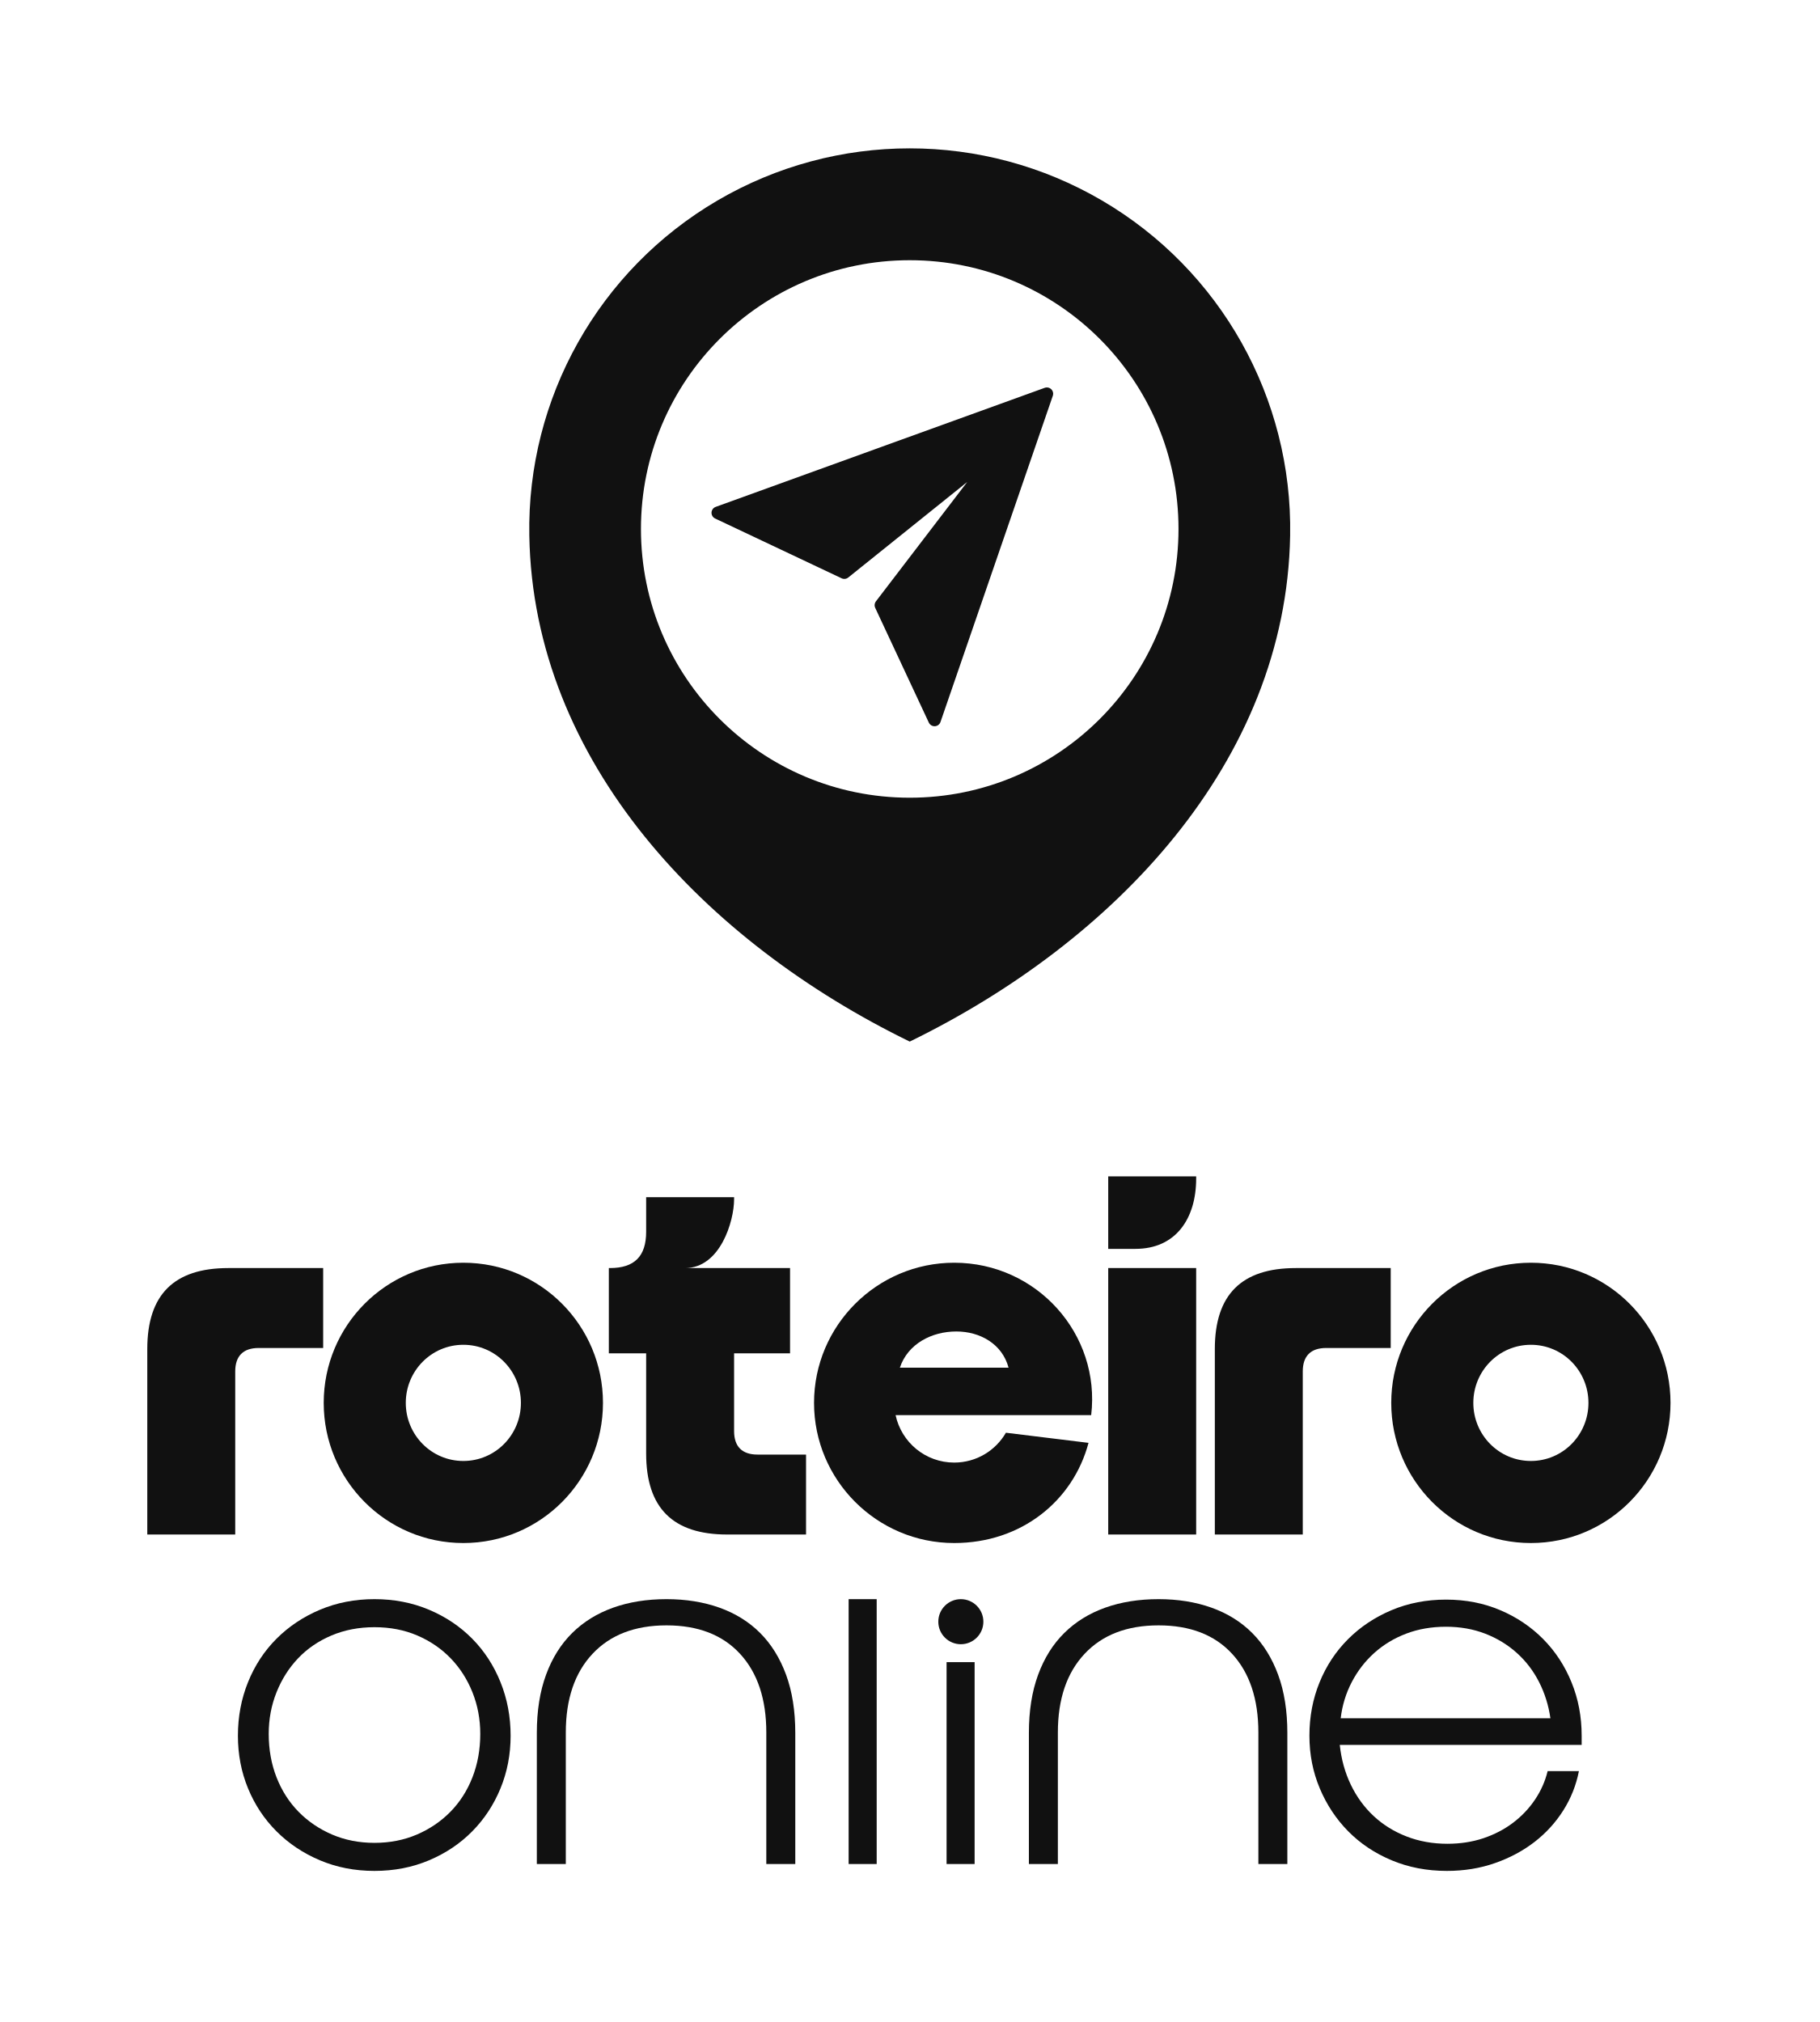
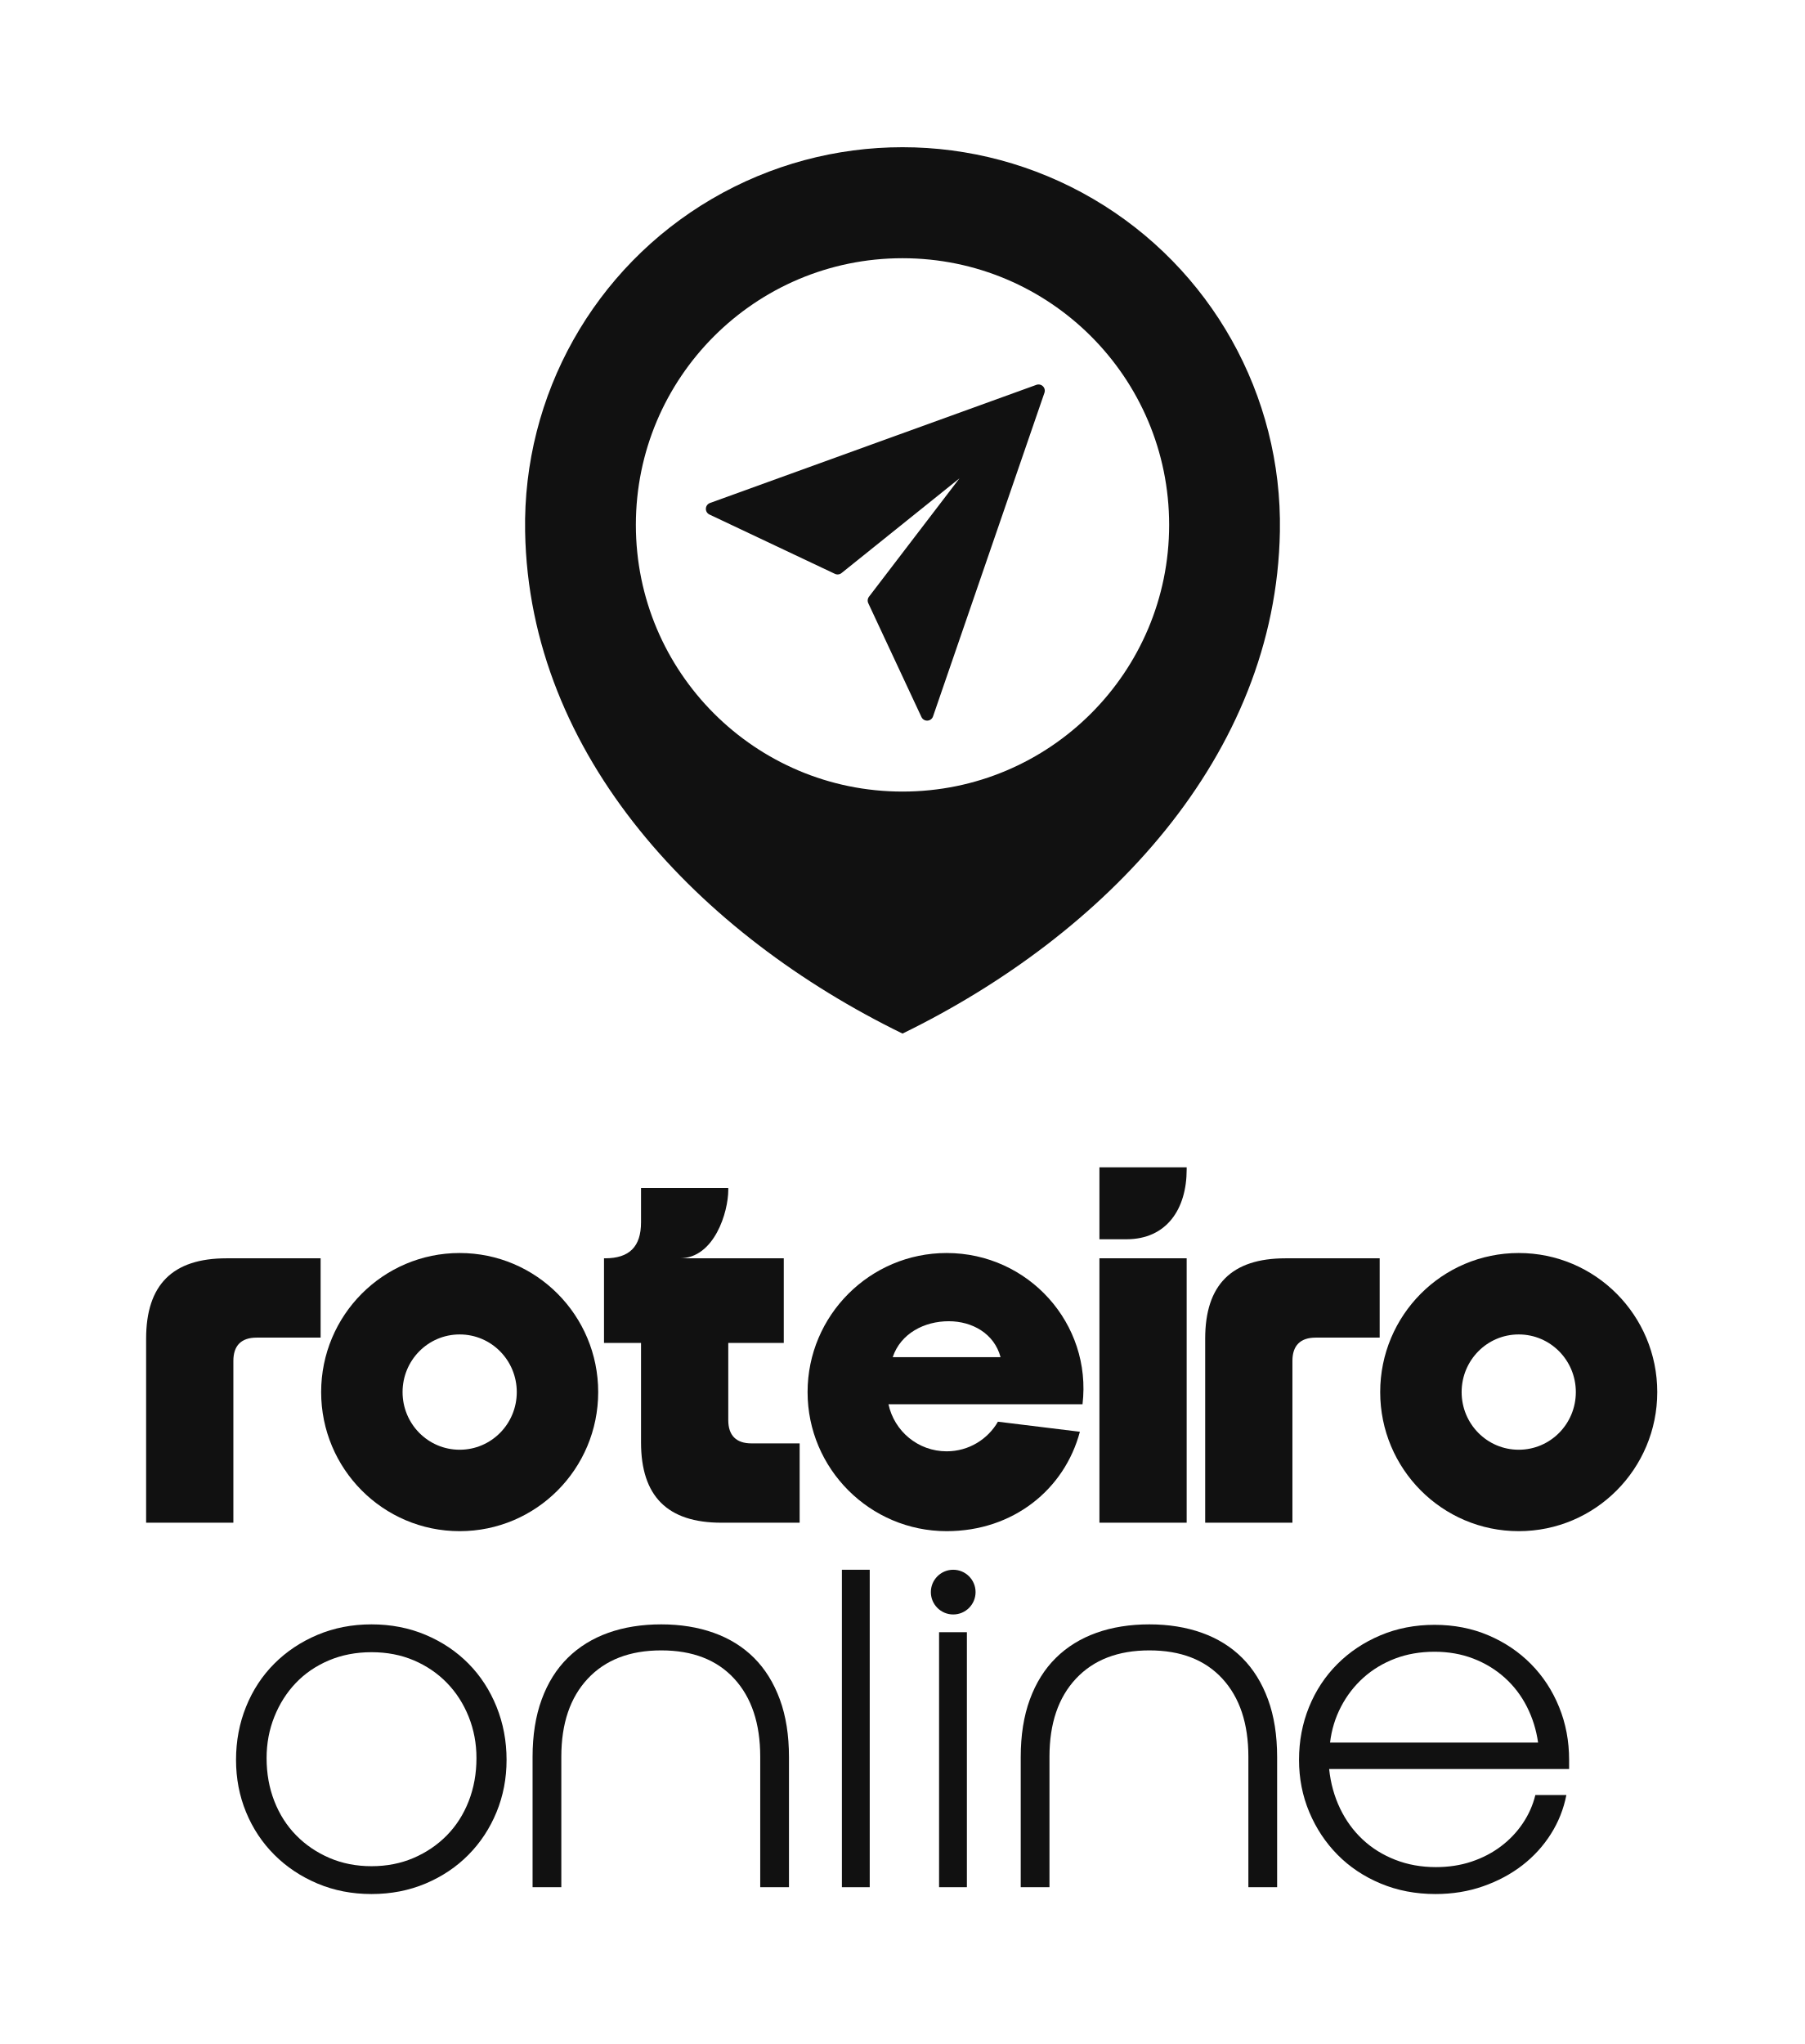
- <svg xmlns="http://www.w3.org/2000/svg" viewBox="0 0 528.6 587.7" width="529" height="588">
+ <svg xmlns="http://www.w3.org/2000/svg" viewBox="0 0 528.6 598.7" width="529" height="599">
  <g transform="translate(264.32 36.07) scale(0.25361)">
    <g transform="translate(-540.5)">
      <path fill-rule="evenodd" fill="#111111" d="M976.43 471.61 C971.89 731.57 774.18 937.53 540.50 1051.50 C306.82 937.53 109.11 731.57 104.57 471.61 A436.0 436.0 0 1 1 976.43 471.61Z M232.5 464.0 a308.0 308.0 0 1 0 616.0 0 a308.0 308.0 0 1 0 -616.0 0Z" />
      <polygon points="697.64,309.03 320.58,445.49 465.53,514.01 648.25,367.28 507.49,551.36 568.93,682.86" fill="#111111" stroke="#111111" stroke-width="14.44" stroke-linejoin="round" />
    </g>
  </g>
  <g fill="#111111" transform="translate(-189.82 22.80)">
    <path d="M 258.117 423.211 L 232.559 423.211 L 232.559 369.309 C 232.559 353.508 240.305 345.766 256.105 345.766 L 283.676 345.766 L 283.676 368.996 L 264.934 368.996 C 260.441 368.996 258.117 371.32 258.117 375.812 Z M 258.117 423.211 " />
    <path d="M 324.41 401.836 C 333.707 401.836 341.141 394.246 341.141 384.949 C 341.141 375.656 333.707 368.066 324.41 368.066 C 315.117 368.066 307.684 375.656 307.684 384.949 C 307.684 394.246 315.117 401.836 324.41 401.836 M 324.41 344.215 C 346.871 344.215 364.992 362.492 364.992 384.949 C 364.992 407.41 346.871 425.688 324.41 425.688 C 301.953 425.688 283.832 407.41 283.832 384.949 C 283.832 362.492 301.953 344.215 324.41 344.215 " />
    <path d="M 377.539 325.164 L 403.098 325.164 L 403.098 325.781 C 403.098 332.133 399.07 345.766 388.848 345.766 L 419.359 345.766 L 419.359 370.547 L 403.098 370.547 L 403.098 393.16 C 403.098 397.652 405.422 399.977 409.91 399.977 L 424.008 399.977 L 424.008 423.211 L 401.082 423.211 C 385.285 423.211 377.539 415.465 377.539 399.668 L 377.539 370.547 L 366.695 370.547 L 366.695 345.766 L 367.008 345.766 C 374.133 345.766 377.539 342.355 377.539 335.23 Z M 377.539 325.164 " />
    <path d="M 482.867 374.727 C 481.008 367.758 474.504 364.195 467.688 364.195 C 460.562 364.195 453.594 367.758 451.27 374.727 Z M 467.066 402.301 C 473.574 402.301 479.148 398.738 482.094 393.625 L 506.102 396.57 C 501.609 413.453 486.582 425.688 467.066 425.688 C 444.609 425.688 426.332 407.41 426.332 384.953 C 426.332 362.492 444.609 344.215 467.066 344.215 C 491.074 344.215 509.664 364.969 506.875 388.516 L 450.031 388.516 C 451.734 396.414 458.703 402.301 467.066 402.301 " />
    <path d="M 511.828 345.766 L 537.387 345.766 L 537.387 423.211 L 511.828 423.211 Z M 519.73 340.188 L 511.828 340.188 L 511.828 319.121 L 537.387 319.121 L 537.387 319.742 C 537.387 331.359 531.5 340.188 519.73 340.188 " />
    <path d="M 568.367 423.211 L 542.809 423.211 L 542.809 369.309 C 542.809 353.508 550.555 345.766 566.352 345.766 L 593.926 345.766 L 593.926 368.996 L 575.18 368.996 C 570.691 368.996 568.367 371.32 568.367 375.812 Z M 568.367 423.211 " />
    <path d="M 634.66 401.836 C 643.953 401.836 651.391 394.246 651.391 384.949 C 651.391 375.656 643.953 368.066 634.66 368.066 C 625.367 368.066 617.934 375.656 617.934 384.949 C 617.934 394.246 625.367 401.836 634.66 401.836 M 634.66 344.215 C 657.121 344.215 675.242 362.492 675.242 384.949 C 675.242 407.41 657.121 425.688 634.66 425.688 C 612.203 425.688 594.078 407.41 594.078 384.949 C 594.078 362.492 612.203 344.215 634.66 344.215 " />
  </g>
-   <g fill="#111111" transform="translate(-611.38 118.57)">
+   <g fill="#111111" transform="translate(-611.38 129.56)">
    <path d="M 720.148 354.379 C 715.605 354.379 711.438 355.184 707.652 356.785 C 703.867 358.391 700.637 360.594 697.965 363.402 C 695.289 366.207 693.195 369.508 691.68 373.293 C 690.168 377.082 689.41 381.109 689.41 385.387 C 689.41 389.93 690.168 394.141 691.68 398.016 C 693.195 401.891 695.336 405.234 698.098 408.043 C 700.855 410.848 704.113 413.051 707.852 414.656 C 711.594 416.258 715.695 417.062 720.148 417.062 C 724.602 417.062 728.703 416.258 732.445 414.656 C 736.188 413.051 739.438 410.848 742.203 408.043 C 744.961 405.234 747.102 401.891 748.617 398.016 C 750.129 394.141 750.891 389.93 750.891 385.387 C 750.891 381.109 750.129 377.082 748.617 373.293 C 747.102 369.508 744.984 366.207 742.27 363.402 C 739.551 360.594 736.32 358.391 732.578 356.785 C 728.836 355.184 724.695 354.379 720.148 354.379 M 720.148 425.215 C 714.445 425.215 709.168 424.188 704.312 422.141 C 699.453 420.09 695.246 417.285 691.68 413.719 C 688.117 410.16 685.355 405.992 683.395 401.223 C 681.434 396.461 680.457 391.355 680.457 385.922 C 680.457 380.398 681.434 375.211 683.395 370.352 C 685.355 365.496 688.117 361.285 691.68 357.723 C 695.246 354.16 699.453 351.352 704.312 349.301 C 709.168 347.254 714.445 346.227 720.148 346.227 C 725.852 346.227 731.129 347.254 735.988 349.301 C 740.844 351.352 745.031 354.16 748.551 357.723 C 752.07 361.285 754.809 365.496 756.77 370.352 C 758.727 375.211 759.711 380.398 759.711 385.922 C 759.711 391.355 758.727 396.461 756.77 401.223 C 754.809 405.992 752.07 410.16 748.551 413.719 C 745.031 417.285 740.844 420.09 735.988 422.141 C 731.129 424.188 725.852 425.215 720.148 425.215 " />
    <path d="M 775.75 423.211 L 767.328 423.211 L 767.328 385.117 C 767.328 378.703 768.219 373.07 770.004 368.215 C 771.781 363.359 774.324 359.305 777.621 356.051 C 780.914 352.801 784.883 350.352 789.516 348.699 C 794.145 347.051 799.316 346.227 805.02 346.227 C 810.633 346.227 815.754 347.051 820.391 348.699 C 825.02 350.352 828.965 352.801 832.219 356.051 C 835.469 359.305 837.984 363.359 839.77 368.215 C 841.551 373.07 842.441 378.703 842.441 385.117 L 842.441 423.211 L 834.02 423.211 L 834.02 384.988 C 834.02 375.277 831.48 367.656 826.402 362.133 C 821.324 356.609 814.195 353.848 805.02 353.848 C 795.84 353.848 788.668 356.609 783.5 362.133 C 778.332 367.656 775.75 375.277 775.75 384.988 Z M 775.75 423.211 " />
-     <path d="M866.098 423.211 L857.945 423.211 L857.945 346.23 L866.098 346.23 Z" />
-     <path d="M886.41 364.528 L894.562 364.528 L894.562 423.211 L886.41 423.211 Z M884.006 352.779 a6.549 6.549 0 1 0 13.098 0 a6.549 6.549 0 1 0 -13.098 0Z" />
+     <path d="M866.098 423.211 L857.945 423.211 L857.945 330.23 L866.098 330.23 Z" />
+     <path d="M886.41 348.528 L894.562 348.528 L894.562 423.211 L886.41 423.211 Z M884.006 336.779 a6.549 6.549 0 1 0 13.098 0 a6.549 6.549 0 1 0 -13.098 0Z" />
    <path d="M 918.754 423.211 L 910.332 423.211 L 910.332 385.117 C 910.332 378.703 911.223 373.07 913.008 368.215 C 914.789 363.359 917.328 359.305 920.625 356.051 C 923.918 352.801 927.887 350.352 932.52 348.699 C 937.152 347.051 942.32 346.227 948.023 346.227 C 953.637 346.227 958.758 347.051 963.395 348.699 C 968.023 350.352 971.969 352.801 975.223 356.051 C 978.473 359.305 980.988 363.359 982.773 368.215 C 984.555 373.07 985.445 378.703 985.445 385.117 L 985.445 423.211 L 977.023 423.211 L 977.023 384.988 C 977.023 375.277 974.484 367.656 969.406 362.133 C 964.328 356.609 957.199 353.848 948.023 353.848 C 938.844 353.848 931.672 356.609 926.508 362.133 C 921.336 367.656 918.754 375.277 918.754 384.988 Z M 918.754 423.211 " />
    <path d="M 1061.895 380.844 C 1061.359 377.102 1060.266 373.605 1058.617 370.352 C 1056.969 367.102 1054.809 364.27 1052.137 361.863 C 1049.461 359.461 1046.391 357.59 1042.914 356.25 C 1039.441 354.914 1035.652 354.246 1031.555 354.246 C 1027.367 354.246 1023.512 354.914 1019.992 356.25 C 1016.473 357.59 1013.379 359.461 1010.703 361.863 C 1008.031 364.27 1005.848 367.102 1004.156 370.352 C 1002.461 373.605 1001.395 377.102 1000.949 380.844 Z M 1000.68 388.594 C 1001.125 392.785 1002.195 396.637 1003.887 400.156 C 1005.578 403.676 1007.785 406.703 1010.504 409.242 C 1013.219 411.785 1016.406 413.766 1020.062 415.191 C 1023.711 416.617 1027.676 417.328 1031.957 417.328 C 1035.699 417.328 1039.172 416.797 1042.379 415.727 C 1045.586 414.656 1048.461 413.164 1051 411.25 C 1053.539 409.332 1055.676 407.086 1057.414 404.5 C 1059.152 401.918 1060.375 399.152 1061.09 396.215 L 1070.18 396.215 C 1069.375 400.312 1067.863 404.121 1065.633 407.641 C 1063.406 411.16 1060.621 414.211 1057.281 416.797 C 1053.941 419.379 1050.109 421.43 1045.789 422.941 C 1041.465 424.457 1036.812 425.215 1031.82 425.215 C 1026.027 425.215 1020.684 424.188 1015.785 422.141 C 1010.883 420.094 1006.672 417.285 1003.152 413.719 C 999.633 410.16 996.871 405.992 994.867 401.223 C 992.863 396.461 991.859 391.355 991.859 385.922 C 991.859 380.398 992.84 375.23 994.801 370.418 C 996.758 365.605 999.523 361.422 1003.086 357.855 C 1006.648 354.293 1010.859 351.484 1015.715 349.434 C 1020.57 347.387 1025.852 346.363 1031.555 346.363 C 1037.254 346.363 1042.512 347.387 1047.324 349.434 C 1052.137 351.484 1056.301 354.293 1059.82 357.855 C 1063.34 361.422 1066.078 365.605 1068.039 370.418 C 1070 375.23 1070.98 380.398 1070.98 385.922 L 1070.98 388.594 Z M 1000.68 388.594 " />
  </g>
</svg>
